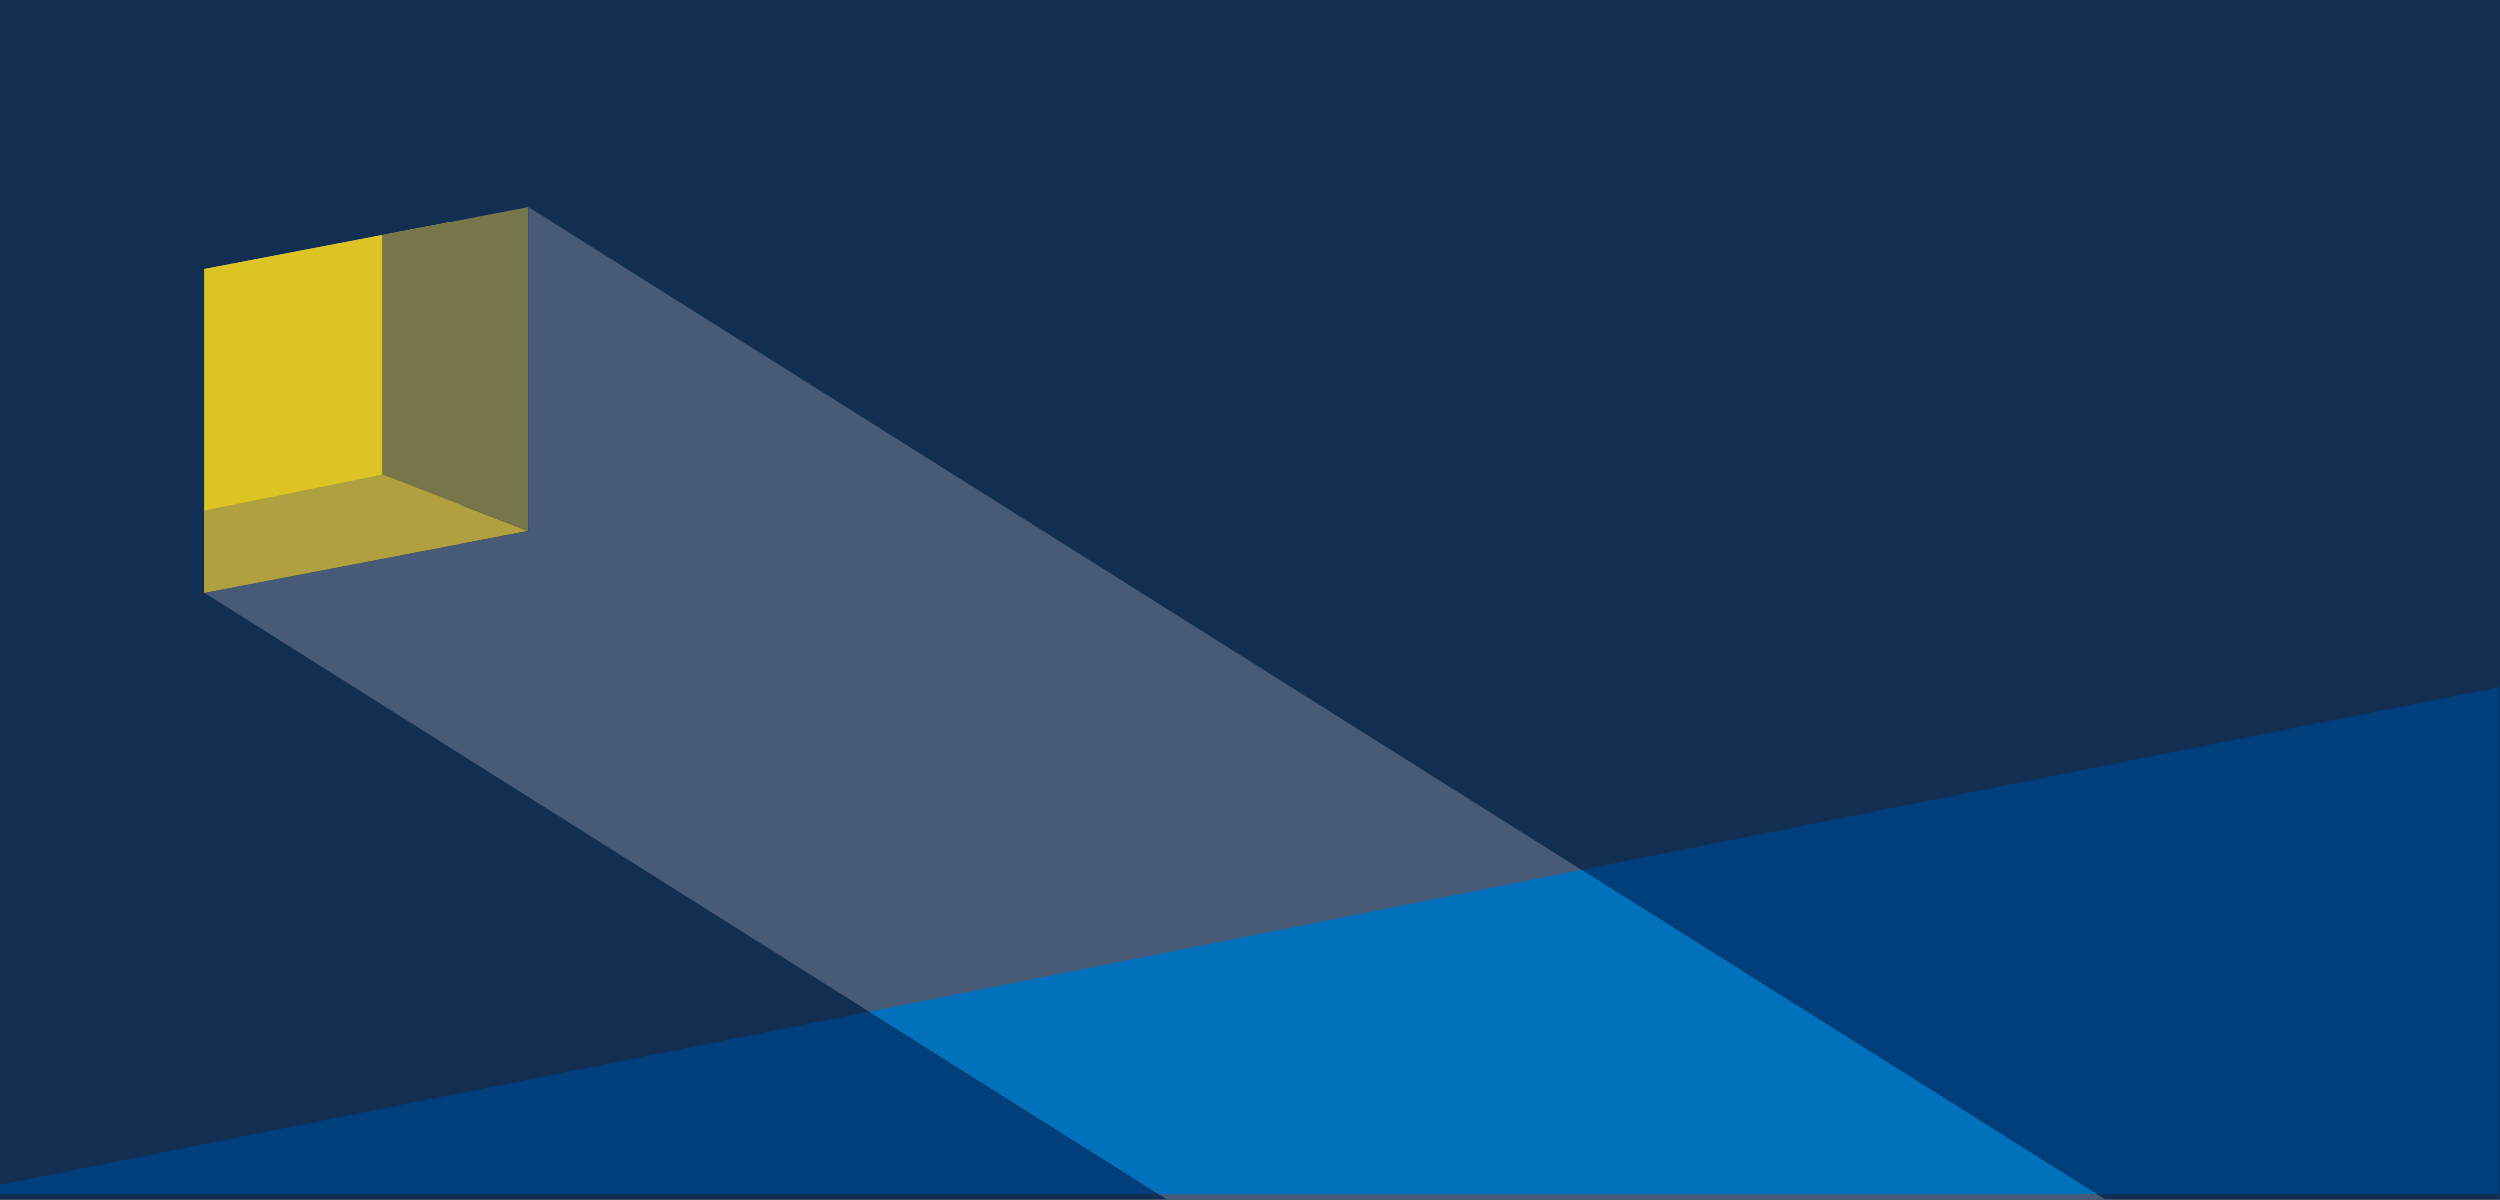
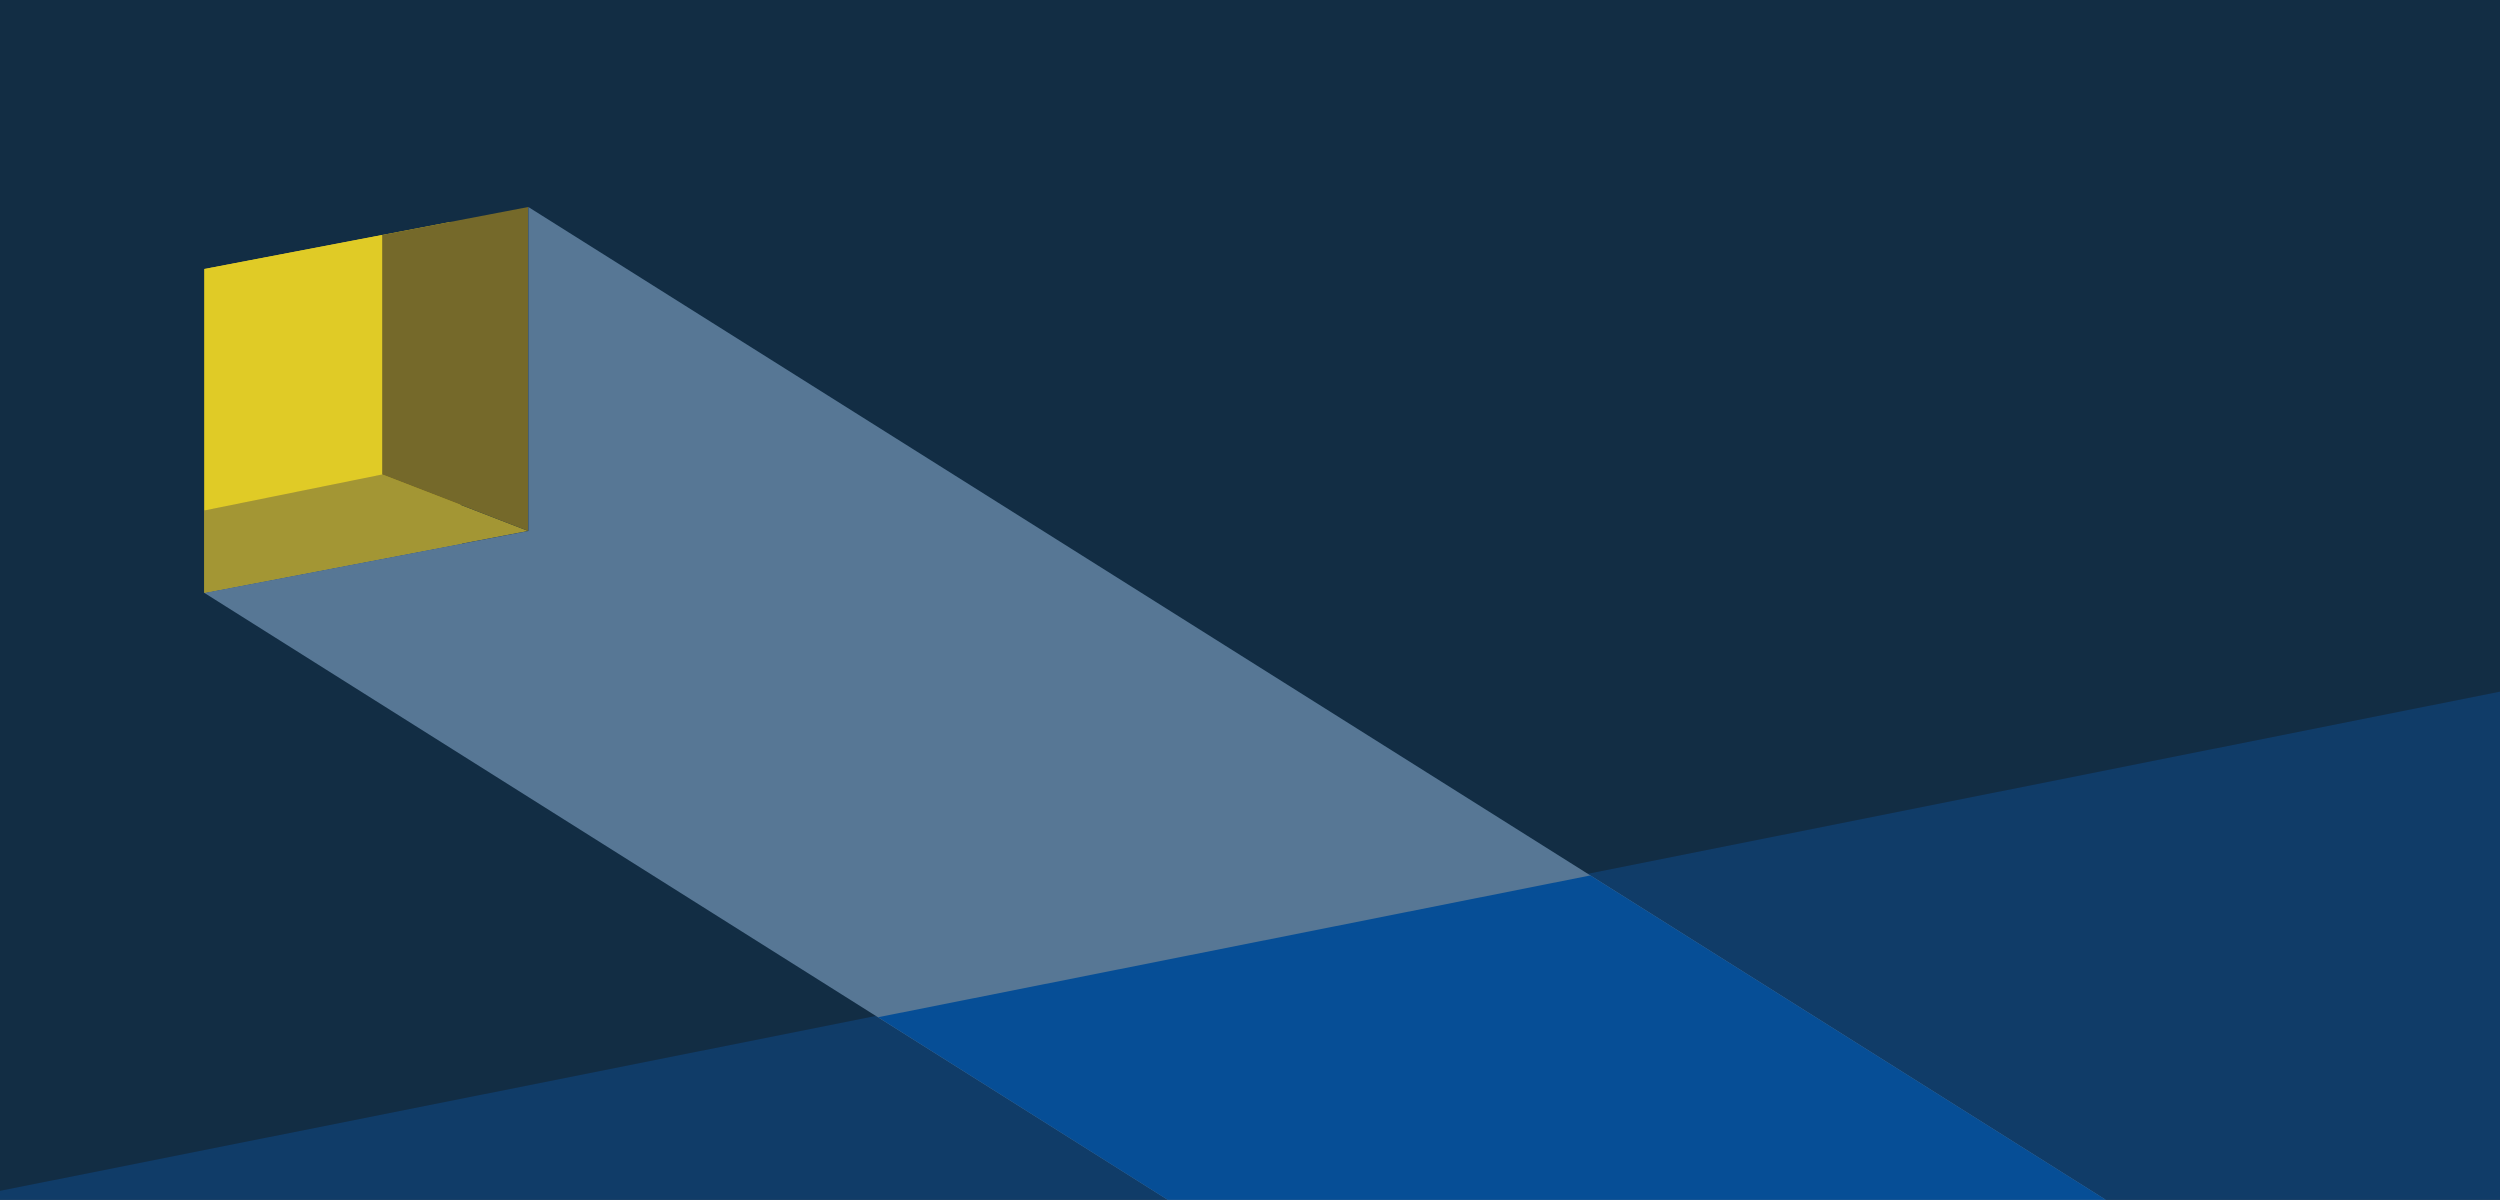
- <svg xmlns="http://www.w3.org/2000/svg" id="Layer_1" data-name="Layer 1" viewBox="0 0 1146 550">
-   <defs>
-     <style>.cls-1{fill:#122e51;}.cls-2{fill:#003e7c;}.cls-3{fill:#dcc424;}.cls-4{fill:#b0a03f;}.cls-5{fill:#77764b;}.cls-6{fill:#475a77;}.cls-7{fill:#0071bc;}</style>
-   </defs>
-   <rect class="cls-1" width="1146" height="550" />
-   <polygon class="cls-2" points="1145.66 314.93 -21.64 547.4 1145.66 547.4 1145.66 314.93" />
-   <polygon class="cls-3" points="211.78 249.21 93.66 271.79 93.66 123.32 206.24 101.8 211.78 249.21" />
-   <polygon class="cls-3" points="175.17 217.51 93.66 234.02 93.66 123.32 175.17 107.74 175.17 217.51" />
-   <polygon class="cls-4" points="242.14 243.41 93.66 271.79 93.7 234.02 175.17 217.51 242.14 243.41" />
-   <polygon class="cls-5" points="242.14 243.41 242.14 94.94 175.17 107.74 175.17 217.51 242.14 243.41" />
-   <polygon class="cls-6" points="242.18 94.89 242.18 243.35 93.7 271.75 535.27 550 965.27 550 242.18 94.89" />
-   <polygon class="cls-7" points="961.14 547.4 724.92 398.72 398.4 463.75 531.15 547.4 961.14 547.4" />
+ <svg xmlns="http://www.w3.org/2000/svg" version="1.1" id="Layer_1" x="0px" y="0px" viewBox="0 0 1146 550" style="enable-background:new 0 0 1146 550;" xml:space="preserve">
+   <style type="text/css">
+ 	.st0{fill:#122D44;}
+ 	.st1{fill:#DCC424;}
+ 	.st2{fill:#103C68;}
+ 	.st3{fill:#E0CB26;}
+ 	.st4{fill:#A39634;}
+ 	.st5{fill:#75692A;}
+ 	.st6{fill:#577795;}
+ 	.st7{fill:#064E96;}
+ </style>
+   <rect class="st0" width="1146" height="550" />
+   <polygon class="st1" points="211.8,249.2 93.7,271.8 93.7,123.3 206.2,101.8 " />
+   <polygon class="st2" points="1146.7,316.9 -20.6,550 1146.7,550 " />
+   <polygon class="st3" points="175.2,217.5 93.7,234 93.7,123.3 175.2,107.7 " />
+   <polygon class="st4" points="242.1,243.4 93.7,271.8 93.7,234 175.2,217.5 " />
+   <polygon class="st5" points="242.1,243.4 242.1,94.9 175.2,107.7 175.2,217.5 " />
+   <polygon class="st6" points="242.2,94.9 242.2,243.4 93.7,271.8 535.3,550 965.3,550 " />
+   <polygon class="st7" points="965.3,550 729,401.3 402.5,466.3 535.3,550 " />
</svg>
